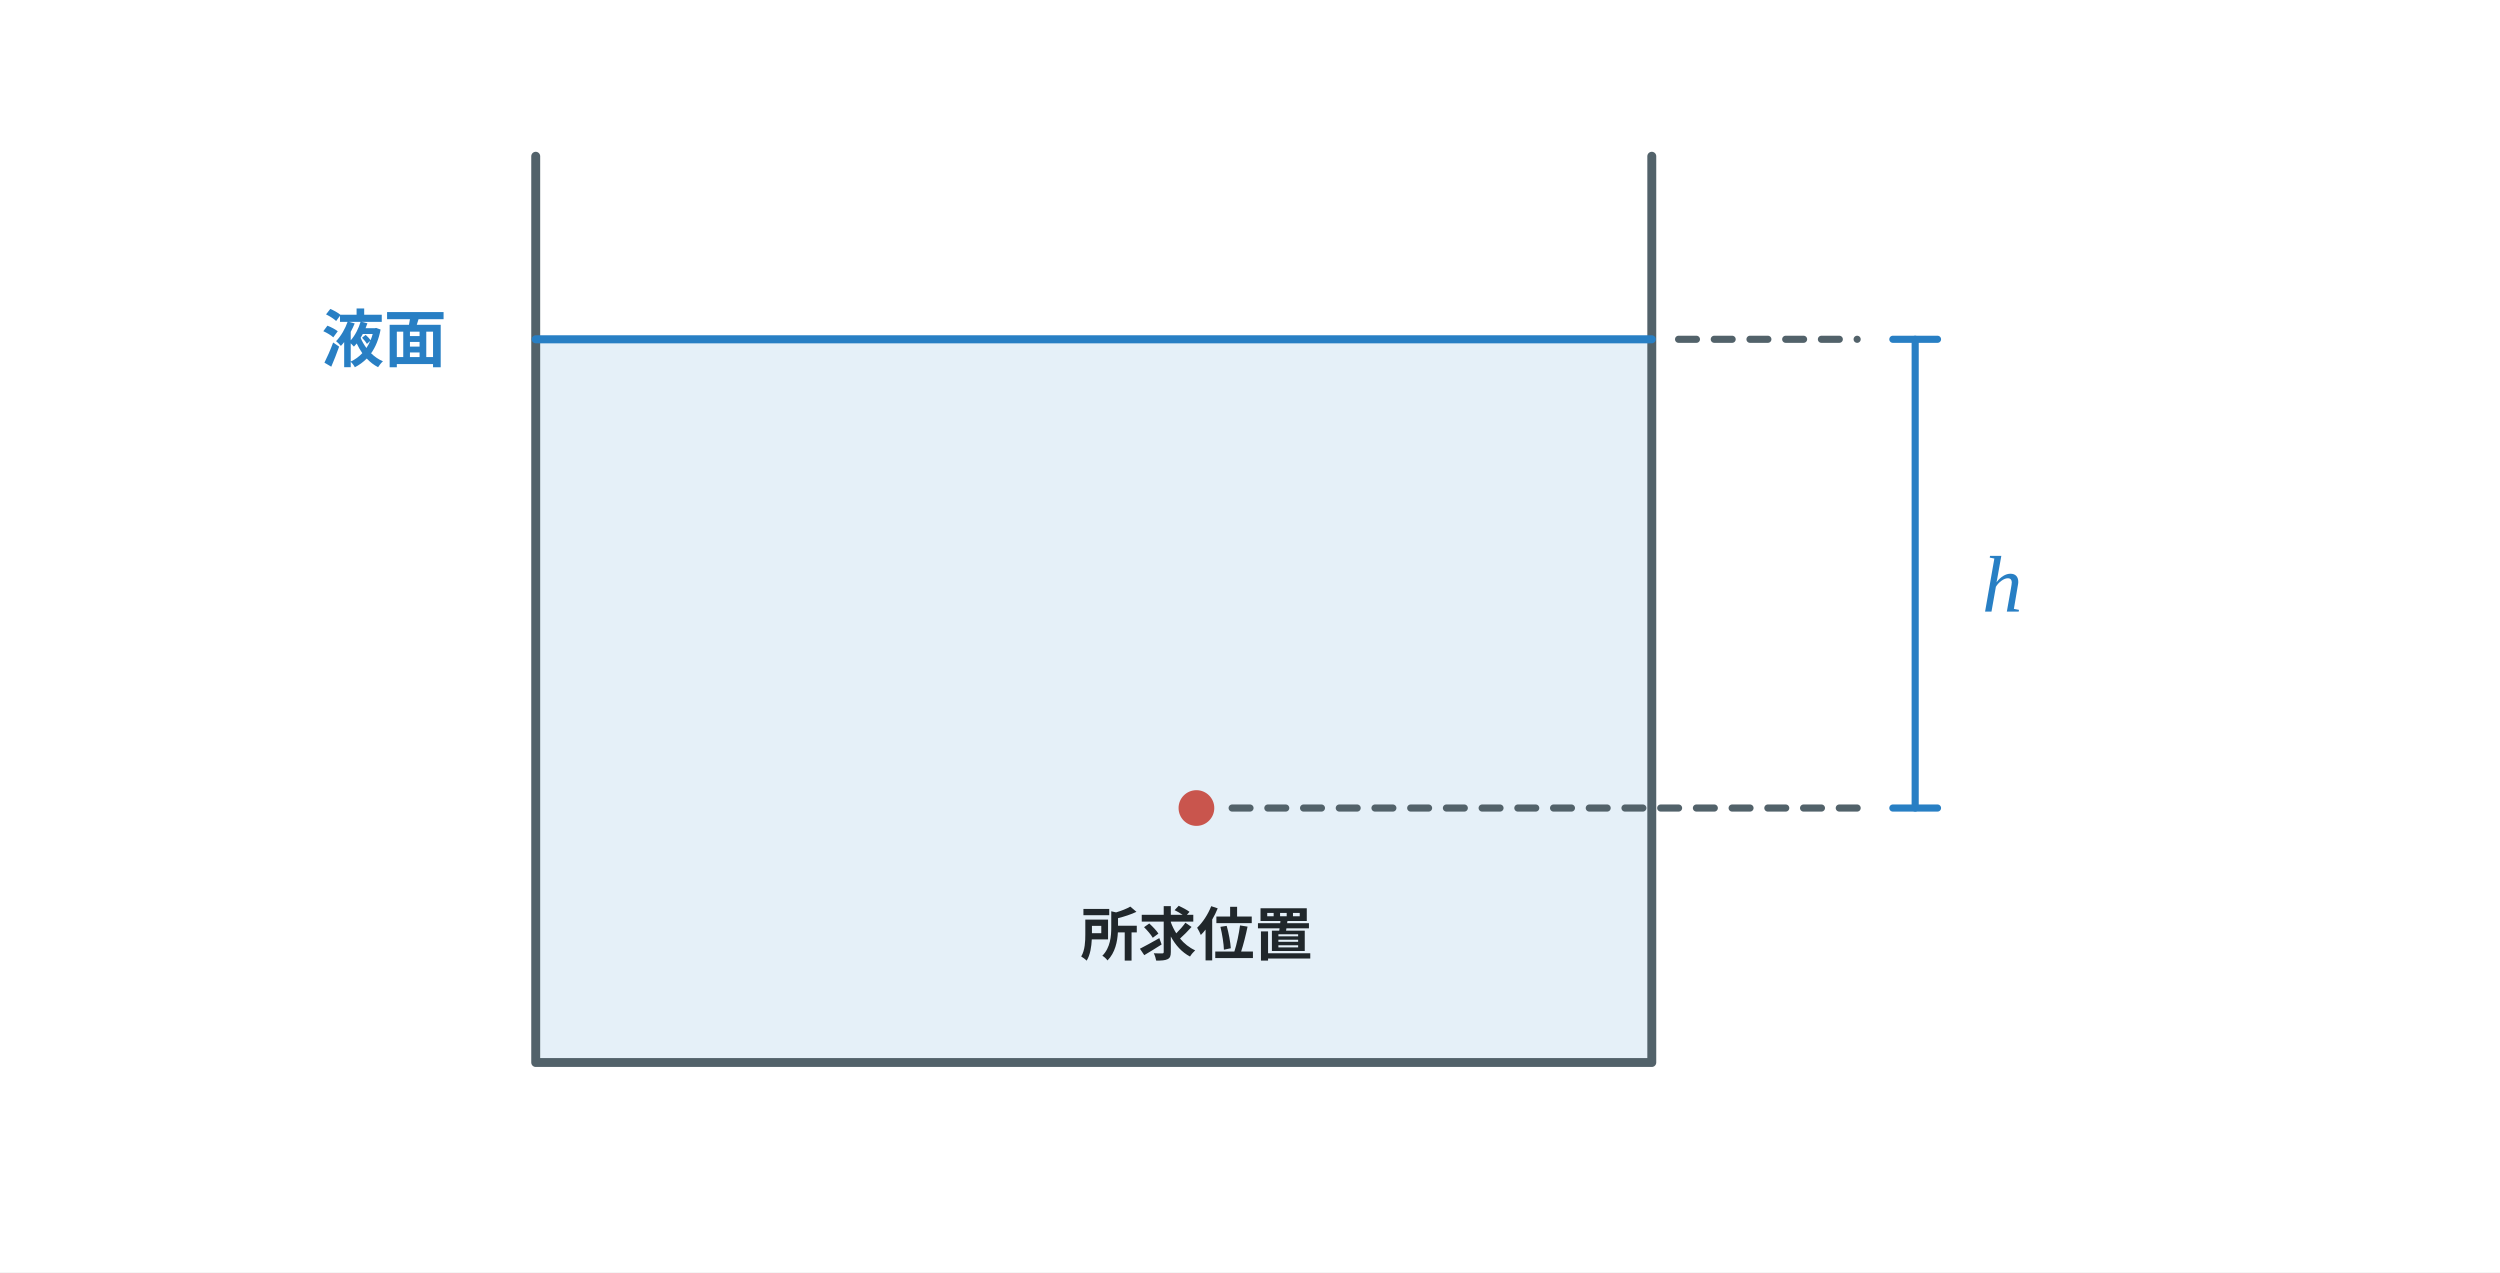
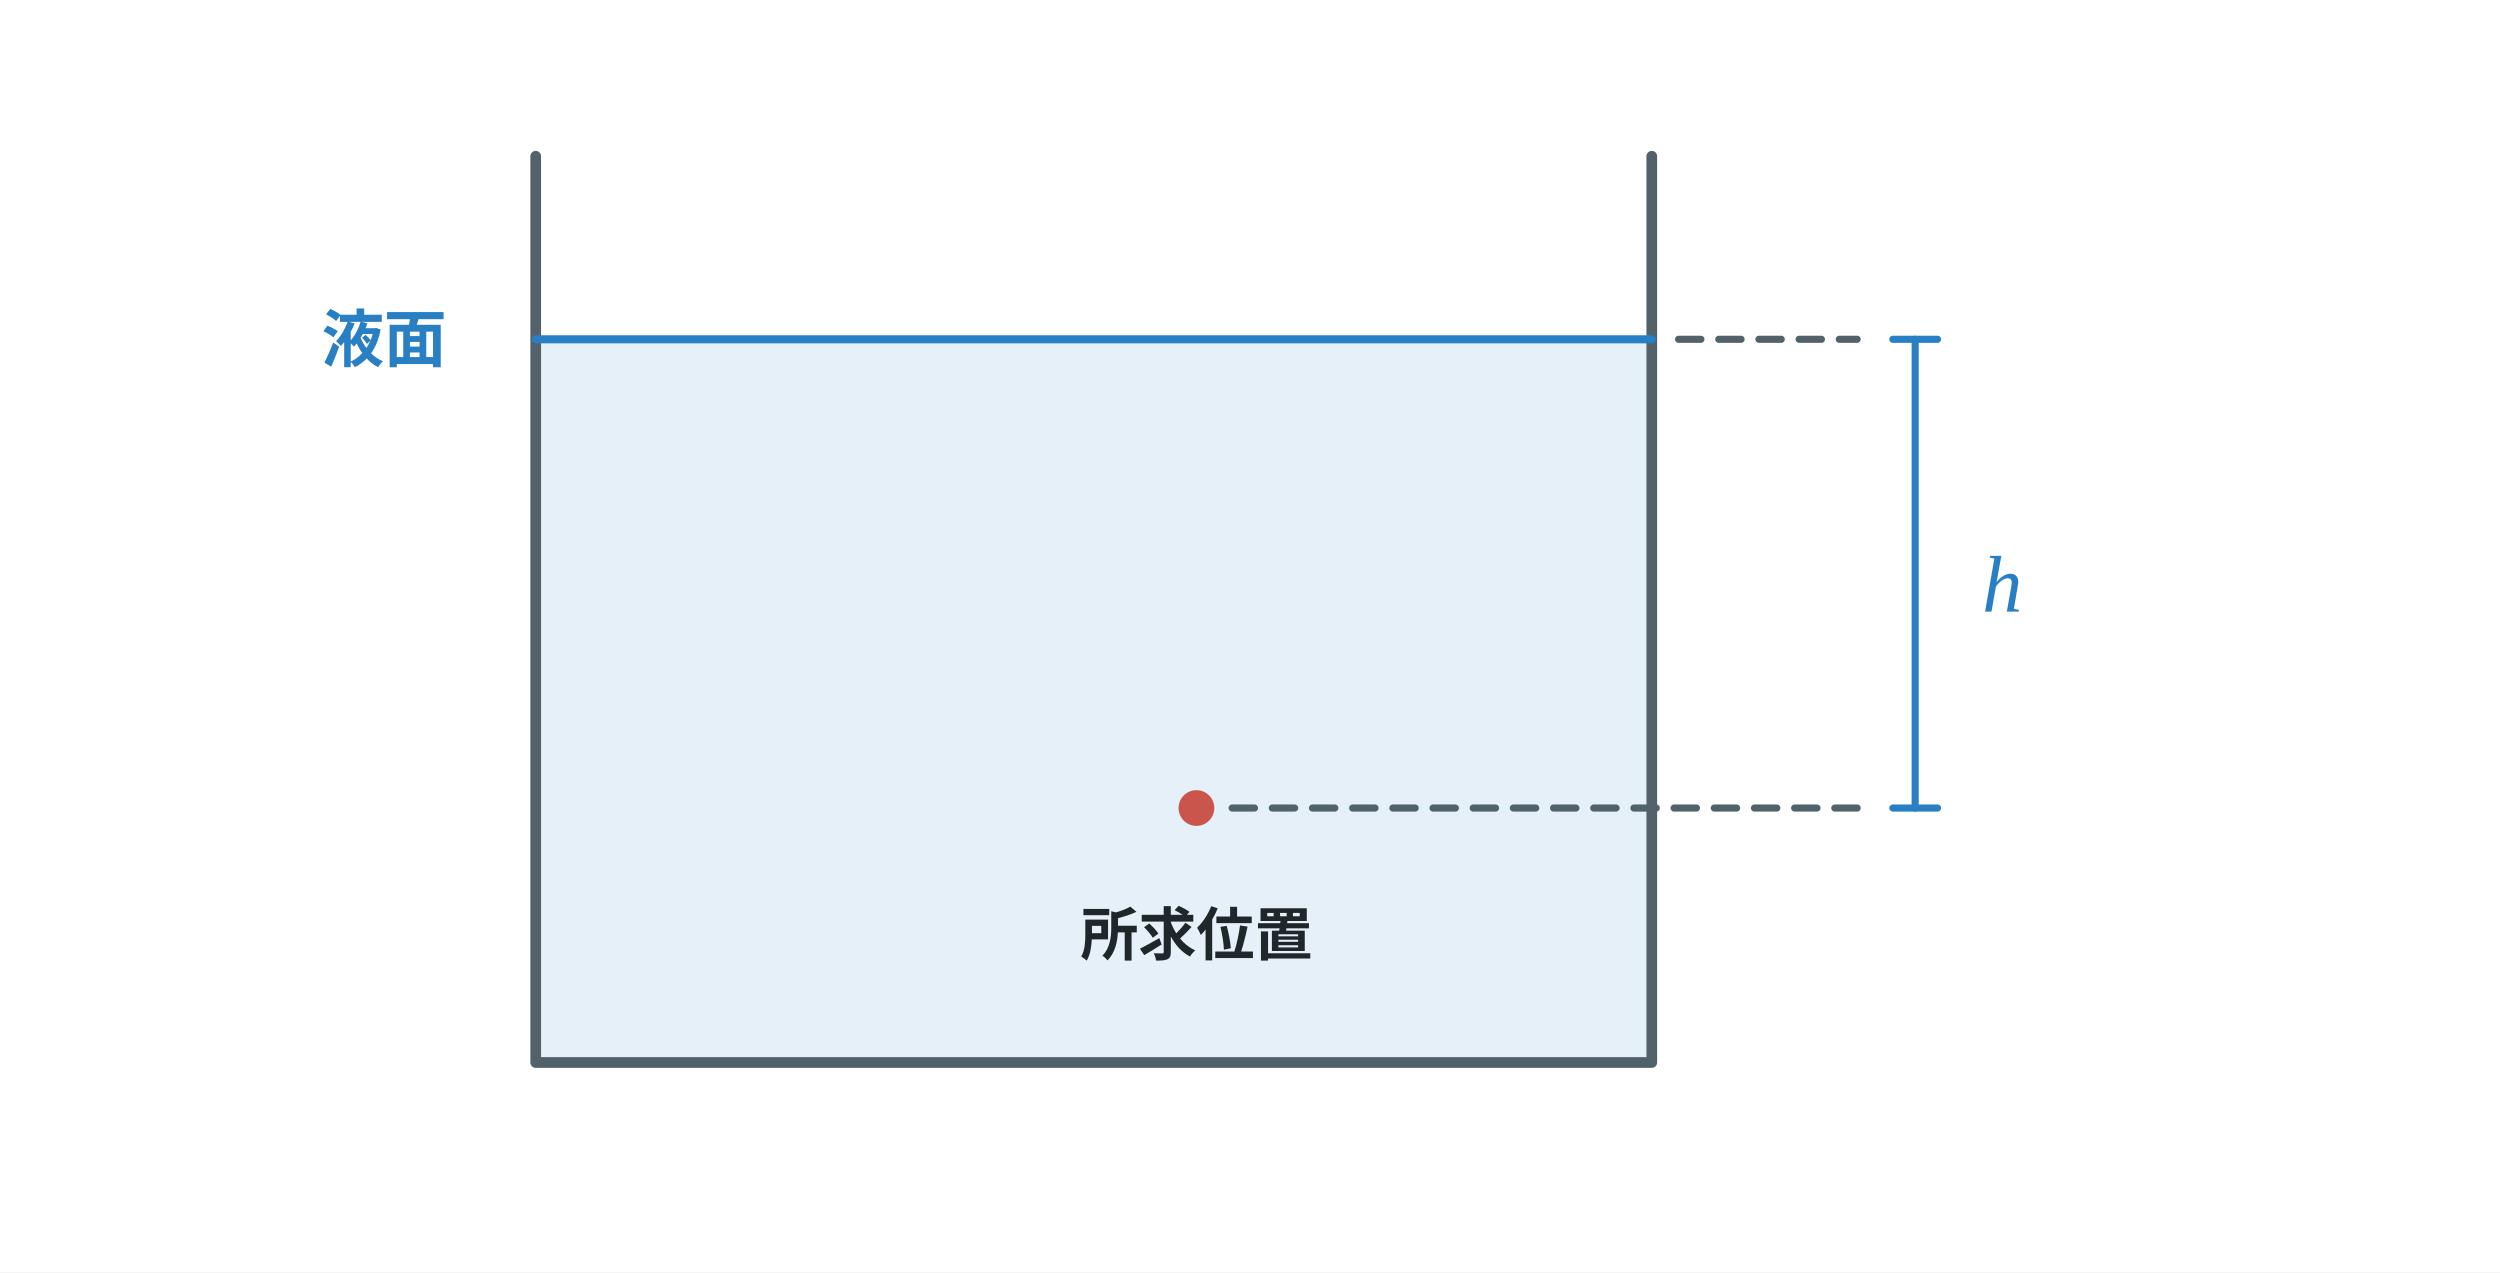
<svg xmlns="http://www.w3.org/2000/svg" viewBox="0 0 560 285" fill="none" stroke-linecap="round" stroke-linejoin="round" role="img" aria-labelledby="opt-a-liquid-depth-h-t opt-a-liquid-depth-h-d">
  <style>.opt-a-liquid-depth-h-lb{font:600 14px -apple-system,"PingFang SC",sans-serif;stroke:none}.opt-a-liquid-depth-h-sy{font:italic 18px "Times New Roman",Times,serif;stroke:none}</style>
  <rect width="560" height="285" fill="#fff" stroke="none" />
  <rect x="120" y="76" width="250" height="162" fill="#287fc4" fill-opacity="0.12" stroke="none" />
-   <path d="M120 35L120 238L370 238L370 35" stroke="#52626a" stroke-width="2" fill="none" stroke-linejoin="round" />
+   <path d="M120 35L120 238L370 238L370 35" stroke="#52626a" stroke-width="2.4" fill="none" stroke-linejoin="round" />
  <path d="M120 76L370 76" stroke="#287fc4" stroke-width="1.8" stroke-linecap="round" />
  <circle cx="268" cy="181" r="4" fill="#c9554d" />
-   <path d="M276 181L416 181" stroke="#52626a" stroke-width="1.6" stroke-linecap="round" stroke-dasharray="4 4" />
-   <path d="M376 76L416 76" stroke="#52626a" stroke-width="1.6" stroke-linecap="round" stroke-dasharray="4 4" />
+   <path d="M276 181L416 181" stroke="#52626a" stroke-width="1.6" stroke-linecap="round" stroke-dasharray="5 4" />
+   <path d="M376 76L416 76" stroke="#52626a" stroke-width="1.6" stroke-linecap="round" stroke-dasharray="5 4" />
  <path d="M429 76L429 181" stroke="#287fc4" stroke-width="1.6" stroke-linecap="round" />
  <path d="M434 76L424 76" stroke="#287fc4" stroke-width="1.6" stroke-linecap="round" />
  <path d="M434 181L424 181" stroke="#287fc4" stroke-width="1.6" stroke-linecap="round" />
  <text class="opt-a-liquid-depth-h-sy" x="444" y="137" text-anchor="start" style="fill:#287fc4;font-size:18px">h</text>
  <text class="opt-a-liquid-depth-h-lb" x="100" y="81" text-anchor="end" style="fill:#287fc4;font-size:14px;font-weight:600">液面</text>
  <text class="opt-a-liquid-depth-h-lb" x="268" y="214" text-anchor="middle" style="fill:#20272b;font-size:13px;font-weight:600">所求位置</text>
</svg>
